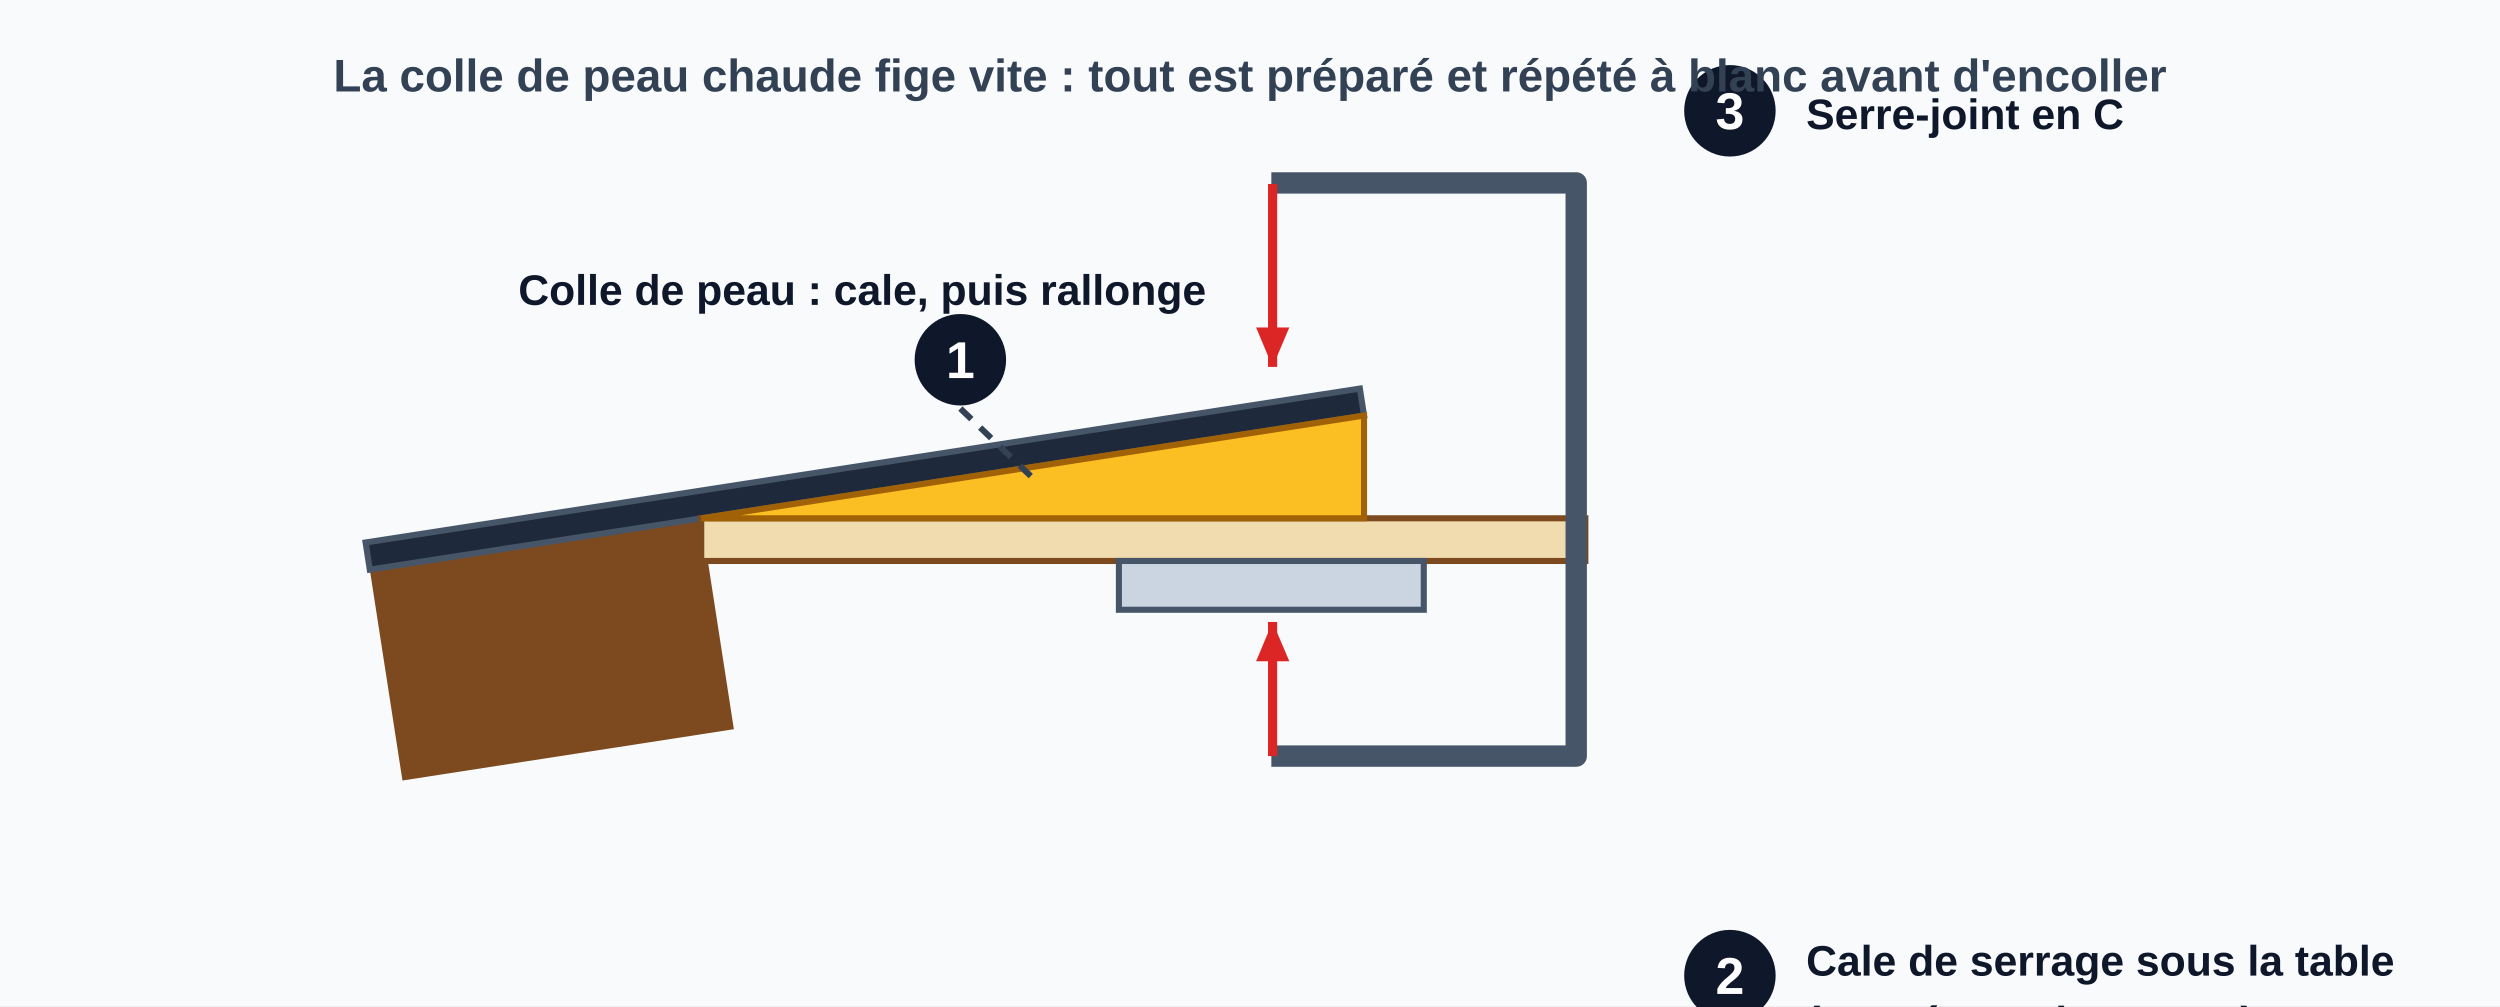
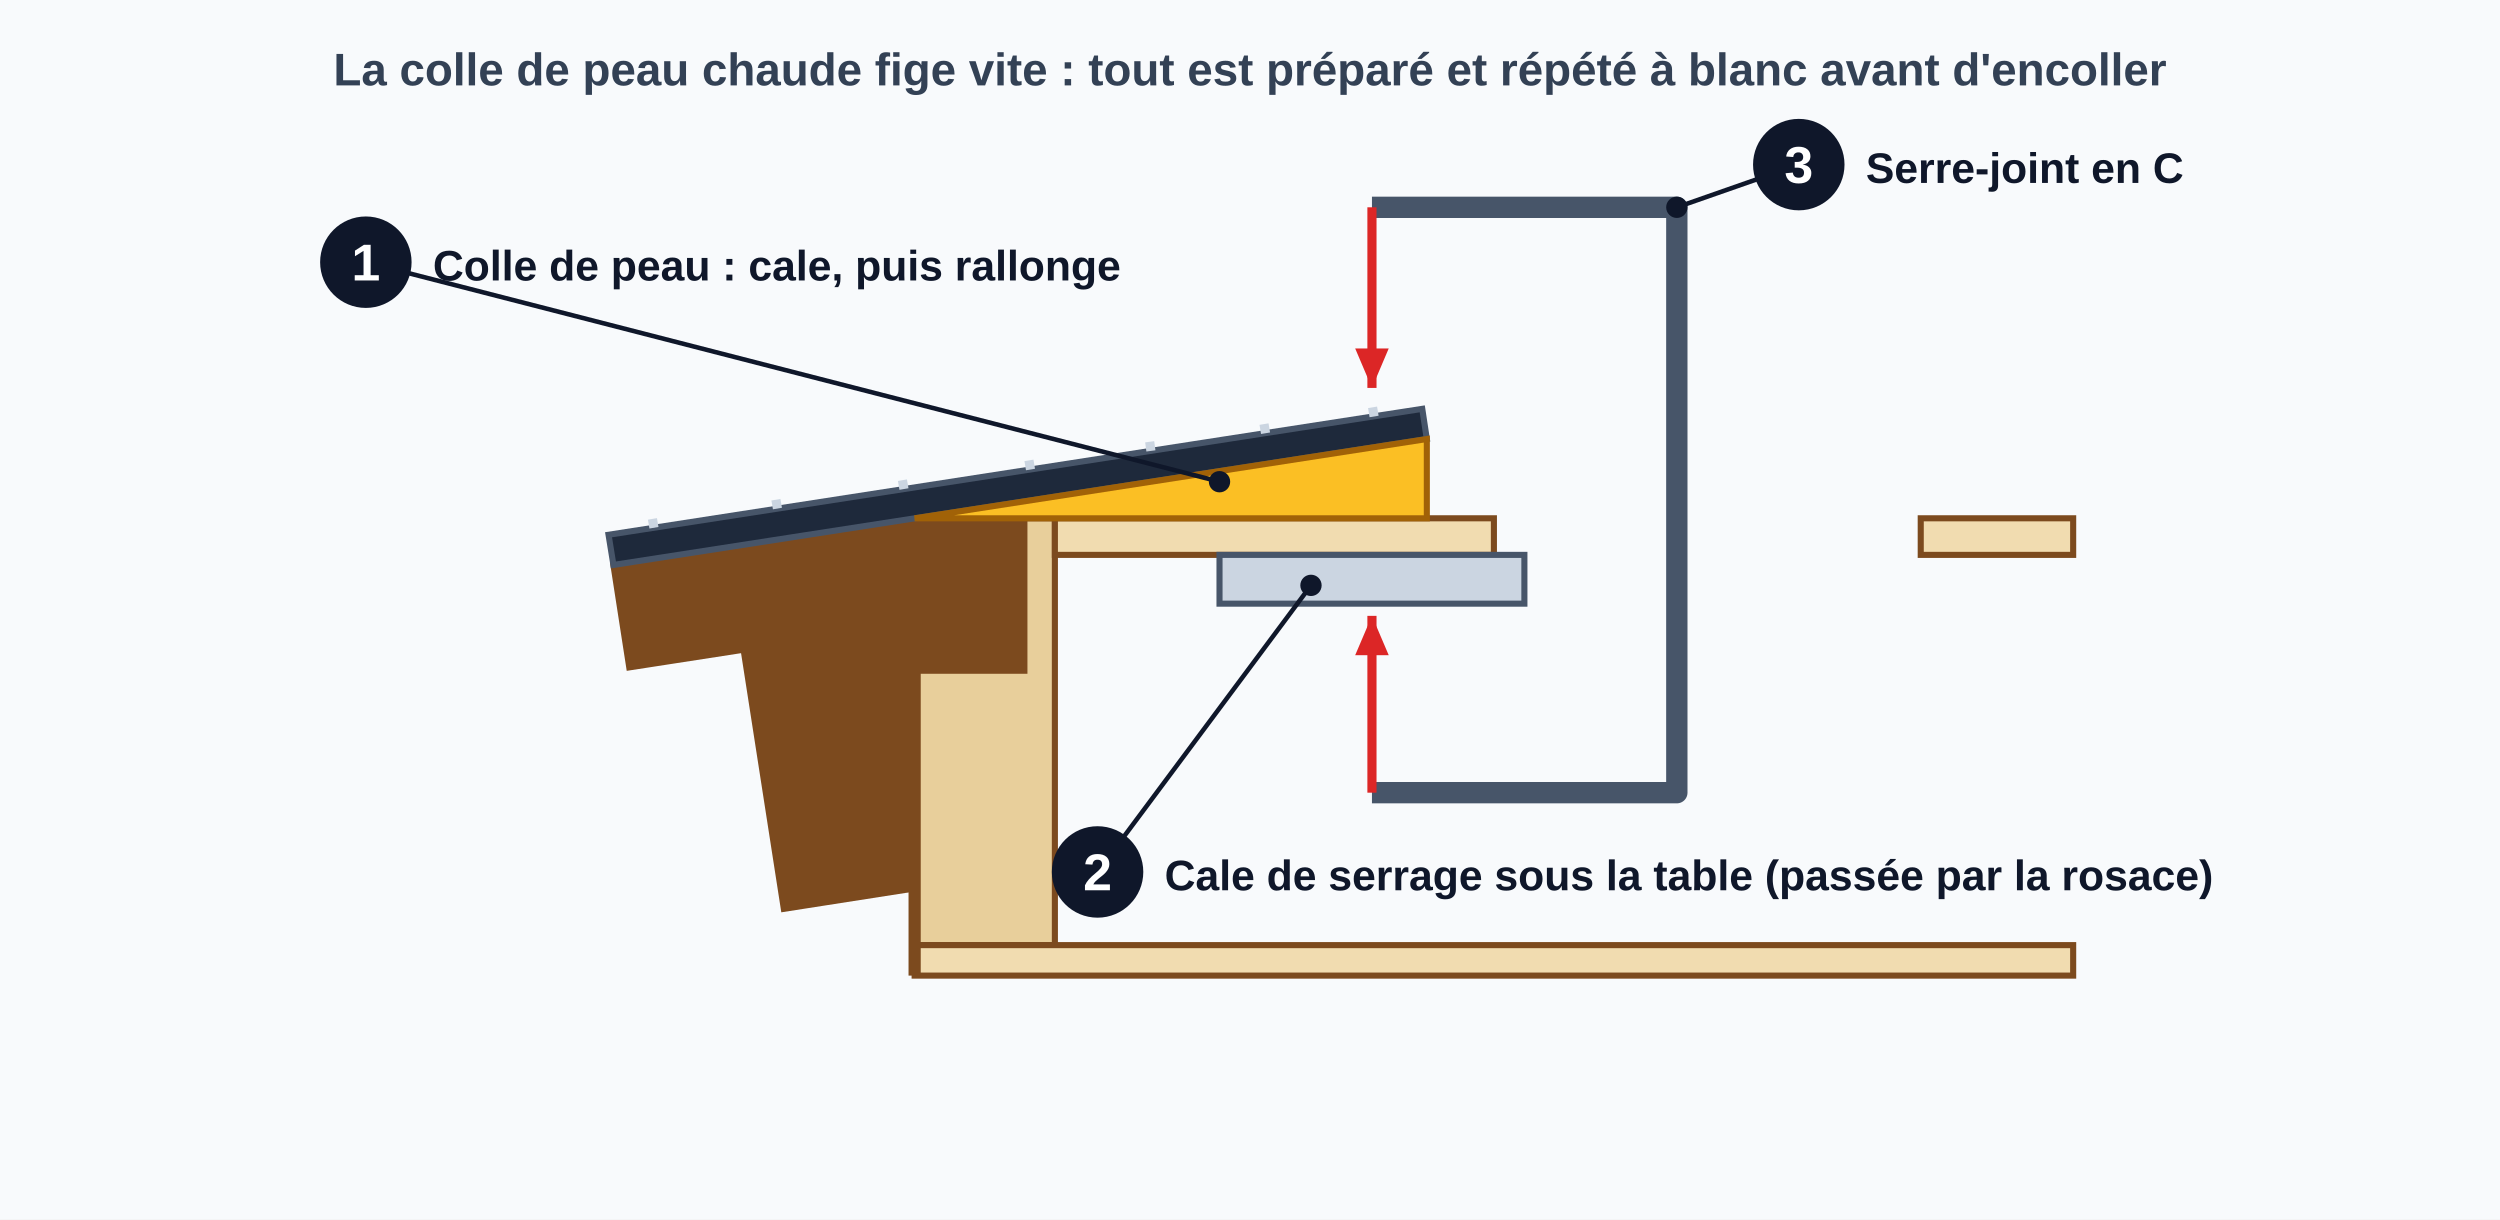
- <svg xmlns="http://www.w3.org/2000/svg" viewBox="0 0 820 330" role="img" aria-labelledby="t d" font-family="Arial, Helvetica, sans-serif">
-   <rect width="820" height="330" fill="#f8fafc" />
-   <g transform="rotate(-8.8 230 170)">
-     <rect x="120" y="170" width="110" height="70" fill="#7c4a1e" />
-     <rect x="120" y="161" width="330" height="9" fill="#1e293b" stroke="#475569" stroke-width="2" />
-   </g>
-   <rect x="230" y="170" width="290" height="14" fill="#f1dcb0" stroke="#7c4a1e" stroke-width="2" />
-   <polygon points="230,170 447.4,170 447.4,136.3" fill="#fbbf24" stroke="#a16207" stroke-width="2" />
-   <rect x="367" y="184" width="100" height="16" fill="#cbd5e1" stroke="#475569" stroke-width="2" />
-   <path d="M417 60 H517 V248 H417" stroke="#475569" stroke-width="7" fill="none" stroke-linejoin="round" />
-   <path d="M417.41 60.343 L417.41 120.343" stroke="#dc2626" stroke-width="3" fill="none" />
-   <polygon points="417.41,120.343 412.0,107.4 422.9,107.4" fill="#dc2626" />
-   <path d="M417.41 248 L417.41 204" stroke="#dc2626" stroke-width="3" fill="none" />
-   <polygon points="417.41,204 422.9,216.9 412.0,216.9" fill="#dc2626" />
-   <circle cx="315" cy="118" r="15" fill="#0f172a" />
-   <text x="315" y="124" font-size="17" font-weight="bold" fill="#fff" text-anchor="middle">1</text>
-   <circle cx="567.41" cy="320" r="15" fill="#0f172a" />
-   <text x="567.41" y="326" font-size="17" font-weight="bold" fill="#fff" text-anchor="middle">2</text>
-   <circle cx="567.41" cy="36.343" r="15" fill="#0f172a" />
-   <text x="567.41" y="42.343" font-size="17" font-weight="bold" fill="#fff" text-anchor="middle">3</text>
-   <path d="M315 134 L340 158" stroke="#334155" stroke-width="2" stroke-dasharray="5 4" fill="none" />
-   <text x="170" y="100" font-size="14" fill="#0f172a" font-weight="bold" text-anchor="start">Colle de peau : cale, puis rallonge</text>
-   <text x="592.41" y="320" font-size="14" fill="#0f172a" font-weight="bold" text-anchor="start">Cale de serrage sous la table</text>
-   <text x="592.41" y="340" font-size="14" fill="#0f172a" font-weight="bold" text-anchor="start">(passée par la rosace)</text>
-   <text x="592.41" y="42.343" font-size="14" fill="#0f172a" font-weight="bold" text-anchor="start">Serre-joint en C</text>
-   <text x="410" y="30" font-size="15" fill="#334155" font-weight="bold" text-anchor="middle">La colle de peau chaude fige vite : tout est préparé et répété à blanc avant d'encoller</text>
+ <svg xmlns="http://www.w3.org/2000/svg" viewBox="0 0 820 400" role="img" aria-labelledby="t d" font-family="Arial, Helvetica, sans-serif">
+   <rect width="820" height="400" fill="#f8fafc" />
+   <text x="410" y="28" font-size="15" fill="#334155" font-weight="bold" text-anchor="middle">La colle de peau chaude fige vite : tout est préparé et répété à blanc avant d'encoller</text>
+   <rect x="300" y="170" width="46" height="140" fill="#e8cf9b" stroke="#7c4a1e" stroke-width="2" />
+   <rect x="346" y="170" width="144" height="12" fill="#f1dcb0" stroke="#7c4a1e" stroke-width="2" />
+   <rect x="630" y="170" width="50" height="12" fill="#f1dcb0" stroke="#7c4a1e" stroke-width="2" />
+   <rect x="300" y="310" width="380" height="10" fill="#f1dcb0" stroke="#7c4a1e" stroke-width="2" />
+   <line x1="300" y1="170" x2="300" y2="320" stroke="#7c4a1e" stroke-width="4" />
+   <polygon points="300.0,170.0 336.0,170.0 336.0,220.0 300.0,220.0" fill="#7c4a1e" stroke="#7c4a1e" stroke-width="2" />
+   <polygon points="201.2,185.3 300.0,170.0 300.0,291.4 257.1,298.1 243.9,213.1 206.4,218.9" fill="#7c4a1e" stroke="#7c4a1e" stroke-width="2" />
+   <polygon points="199.6,175.4 466.5,134.1 468.0,144.0 201.2,185.3" fill="#1e293b" stroke="#475569" stroke-width="2" />
+   <line x1="214.0" y1="170.2" x2="214.5" y2="173.1" stroke="#cbd5e1" stroke-width="3" />
+   <line x1="254.5" y1="163.9" x2="255.0" y2="166.8" stroke="#cbd5e1" stroke-width="3" />
+   <line x1="296.0" y1="157.5" x2="296.5" y2="160.4" stroke="#cbd5e1" stroke-width="3" />
+   <line x1="337.5" y1="151.0" x2="338.0" y2="154.0" stroke="#cbd5e1" stroke-width="3" />
+   <line x1="377.1" y1="144.9" x2="377.5" y2="147.9" stroke="#cbd5e1" stroke-width="3" />
+   <line x1="414.6" y1="139.1" x2="415.1" y2="142.1" stroke="#cbd5e1" stroke-width="3" />
+   <line x1="450.2" y1="133.6" x2="450.7" y2="136.6" stroke="#cbd5e1" stroke-width="3" />
+   <polygon points="300,170 468.0,170 468.0,144.0" fill="#fbbf24" stroke="#a16207" stroke-width="2" />
+   <rect x="400" y="182" width="100" height="16" fill="#cbd5e1" stroke="#475569" stroke-width="2" />
+   <path d="M450 68 H550 V260 H450" stroke="#475569" stroke-width="7" fill="none" stroke-linejoin="round" />
+   <path d="M450 67.992 L450 127.24" stroke="#dc2626" stroke-width="3" fill="none" />
+   <polygon points="450,127.24 444.5,114.3 455.5,114.3" fill="#dc2626" />
+   <path d="M450 260 L450 202" stroke="#dc2626" stroke-width="3" fill="none" />
+   <polygon points="450,202 455.5,214.9 444.5,214.9" fill="#dc2626" />
+   <line x1="120" y1="86" x2="400" y2="158" stroke="#0f172a" stroke-width="1.5" />
+   <circle cx="400" cy="158" r="3.5" fill="#0f172a" />
+   <circle cx="120" cy="86" r="15" fill="#0f172a" />
+   <text x="120" y="92" font-size="17" font-weight="bold" fill="#fff" text-anchor="middle">1</text>
+   <line x1="360" y1="286" x2="430" y2="192" stroke="#0f172a" stroke-width="1.5" />
+   <circle cx="430" cy="192" r="3.5" fill="#0f172a" />
+   <circle cx="360" cy="286" r="15" fill="#0f172a" />
+   <text x="360" y="292" font-size="17" font-weight="bold" fill="#fff" text-anchor="middle">2</text>
+   <line x1="590" y1="53.992" x2="550" y2="67.992" stroke="#0f172a" stroke-width="1.5" />
+   <circle cx="550" cy="67.992" r="3.5" fill="#0f172a" />
+   <circle cx="590" cy="53.992" r="15" fill="#0f172a" />
+   <text x="590" y="59.992" font-size="17" font-weight="bold" fill="#fff" text-anchor="middle">3</text>
+   <text x="142" y="92" font-size="14" fill="#0f172a" font-weight="bold" text-anchor="start">Colle de peau : cale, puis rallonge</text>
+   <text x="382" y="292" font-size="14" fill="#0f172a" font-weight="bold" text-anchor="start">Cale de serrage sous la table (passée par la rosace)</text>
+   <text x="612" y="59.992" font-size="14" fill="#0f172a" font-weight="bold" text-anchor="start">Serre-joint en C</text>
</svg>
